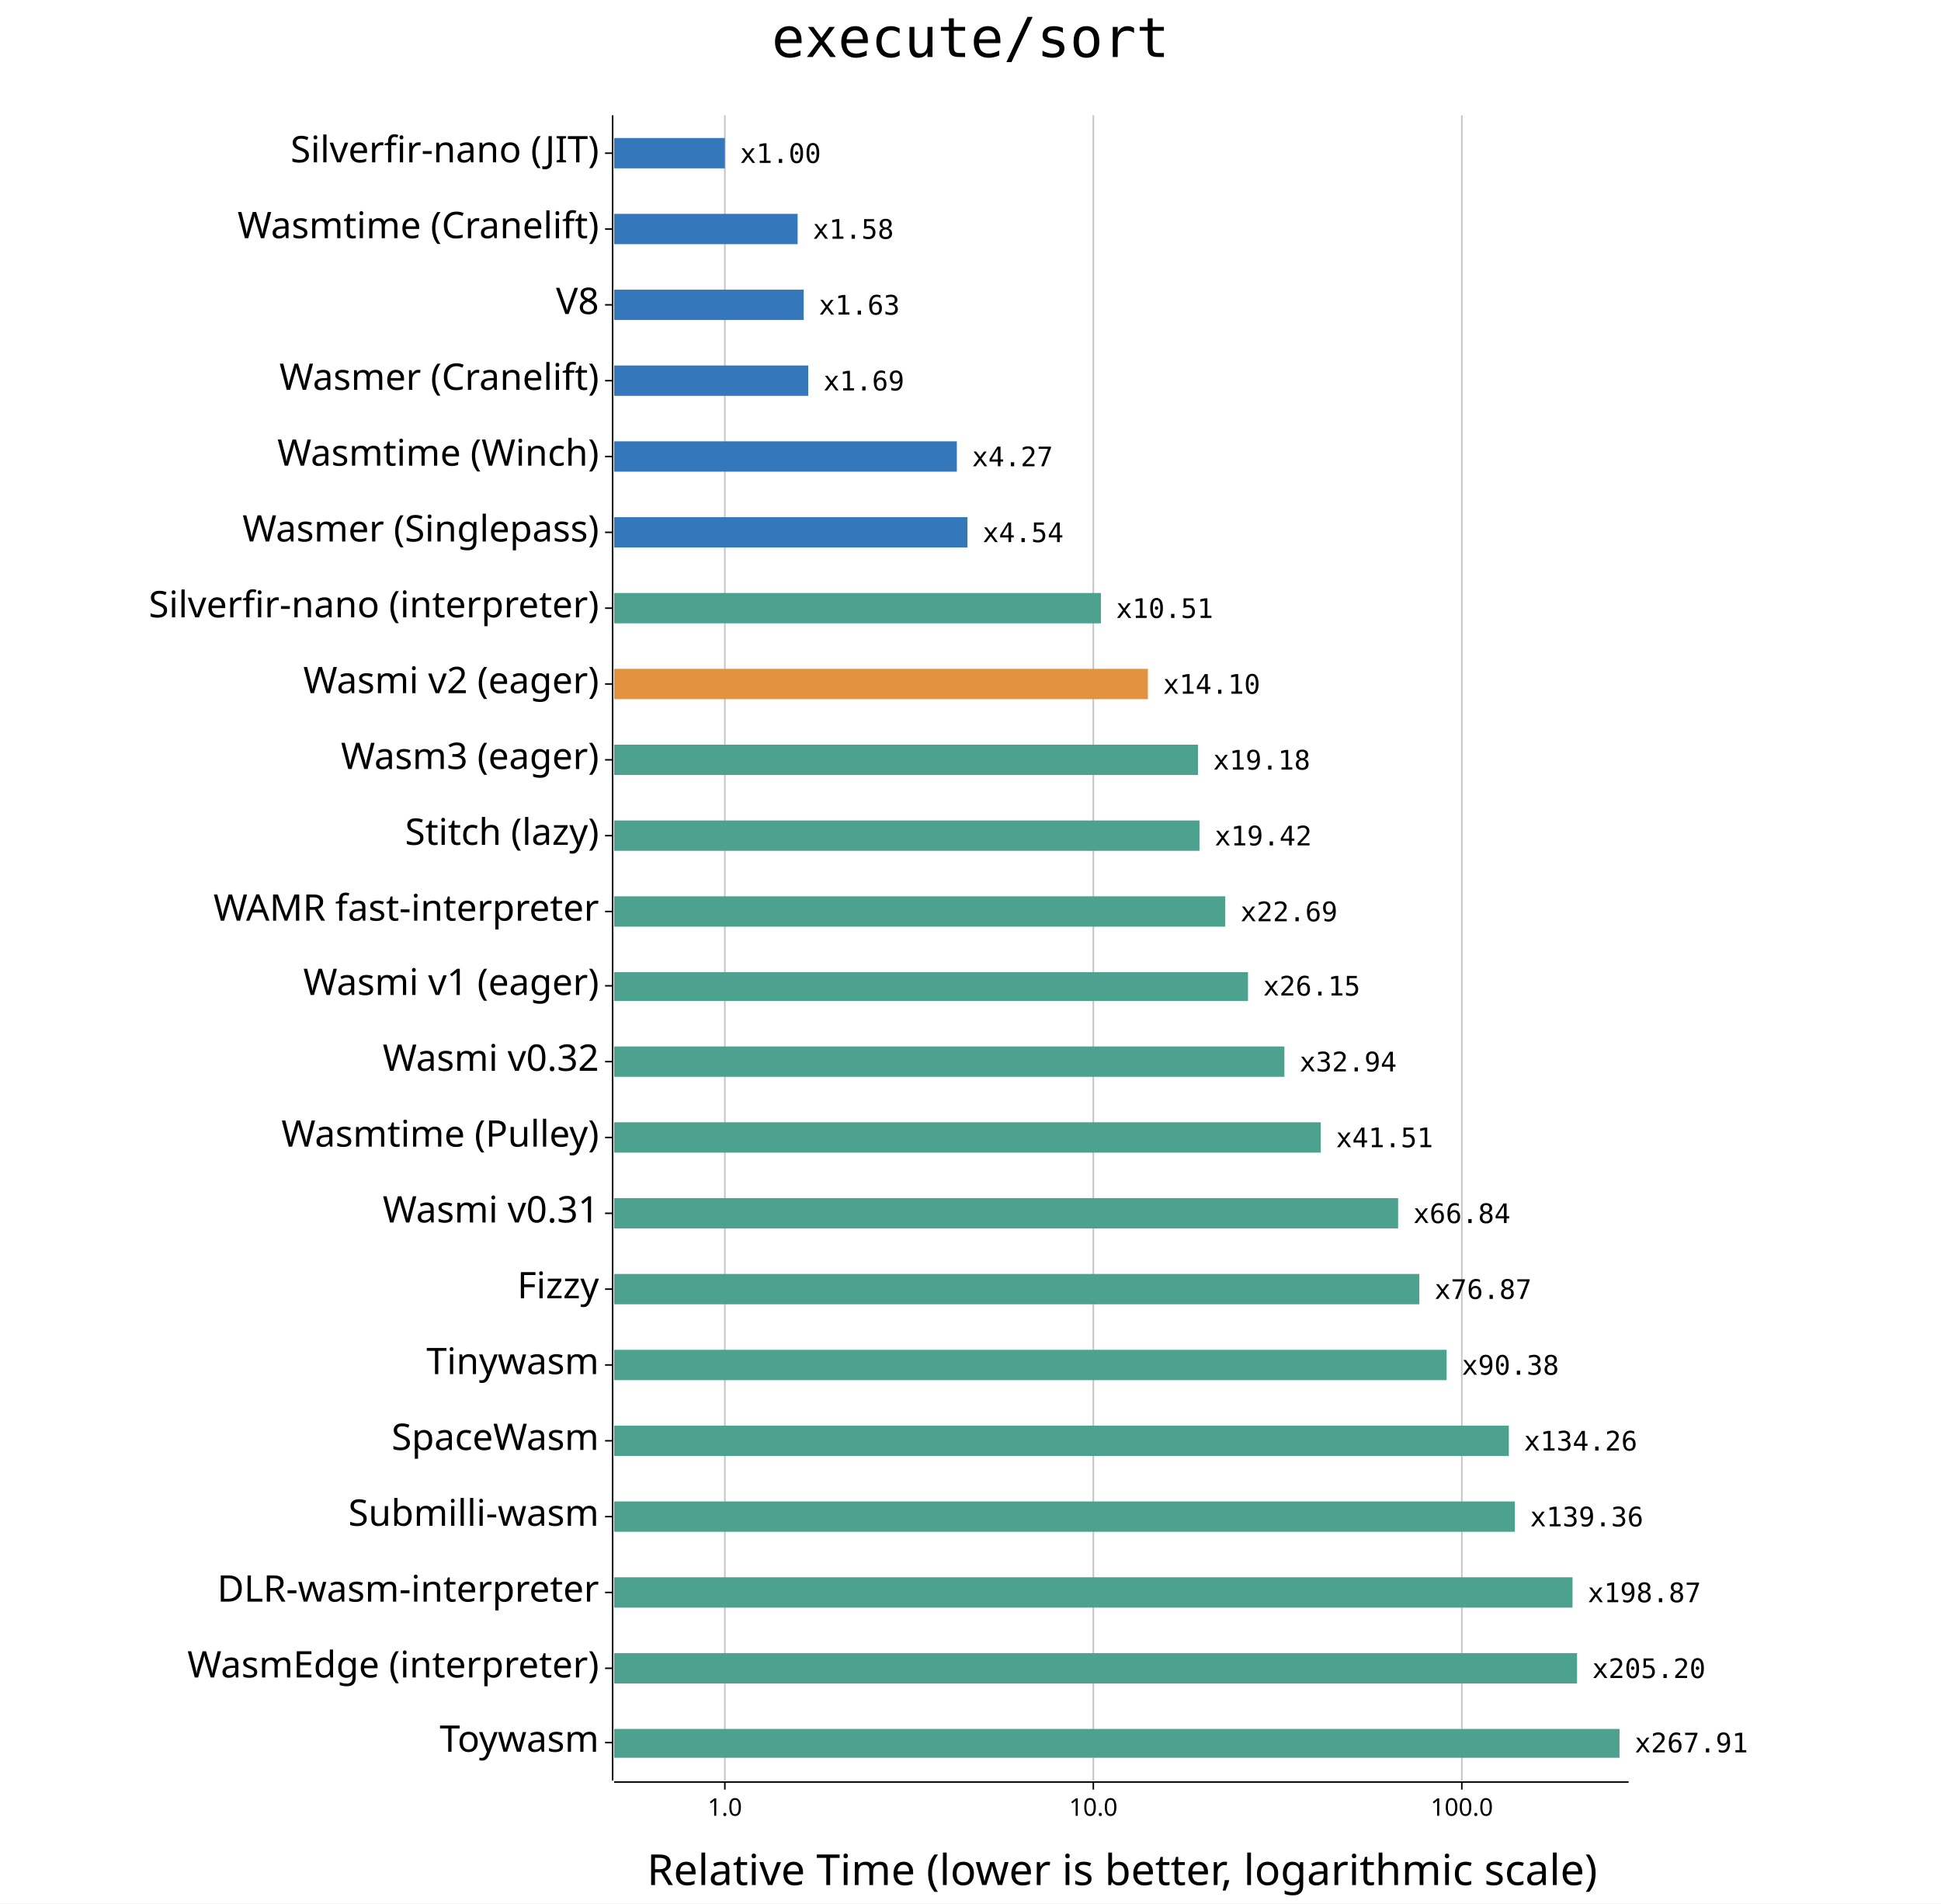
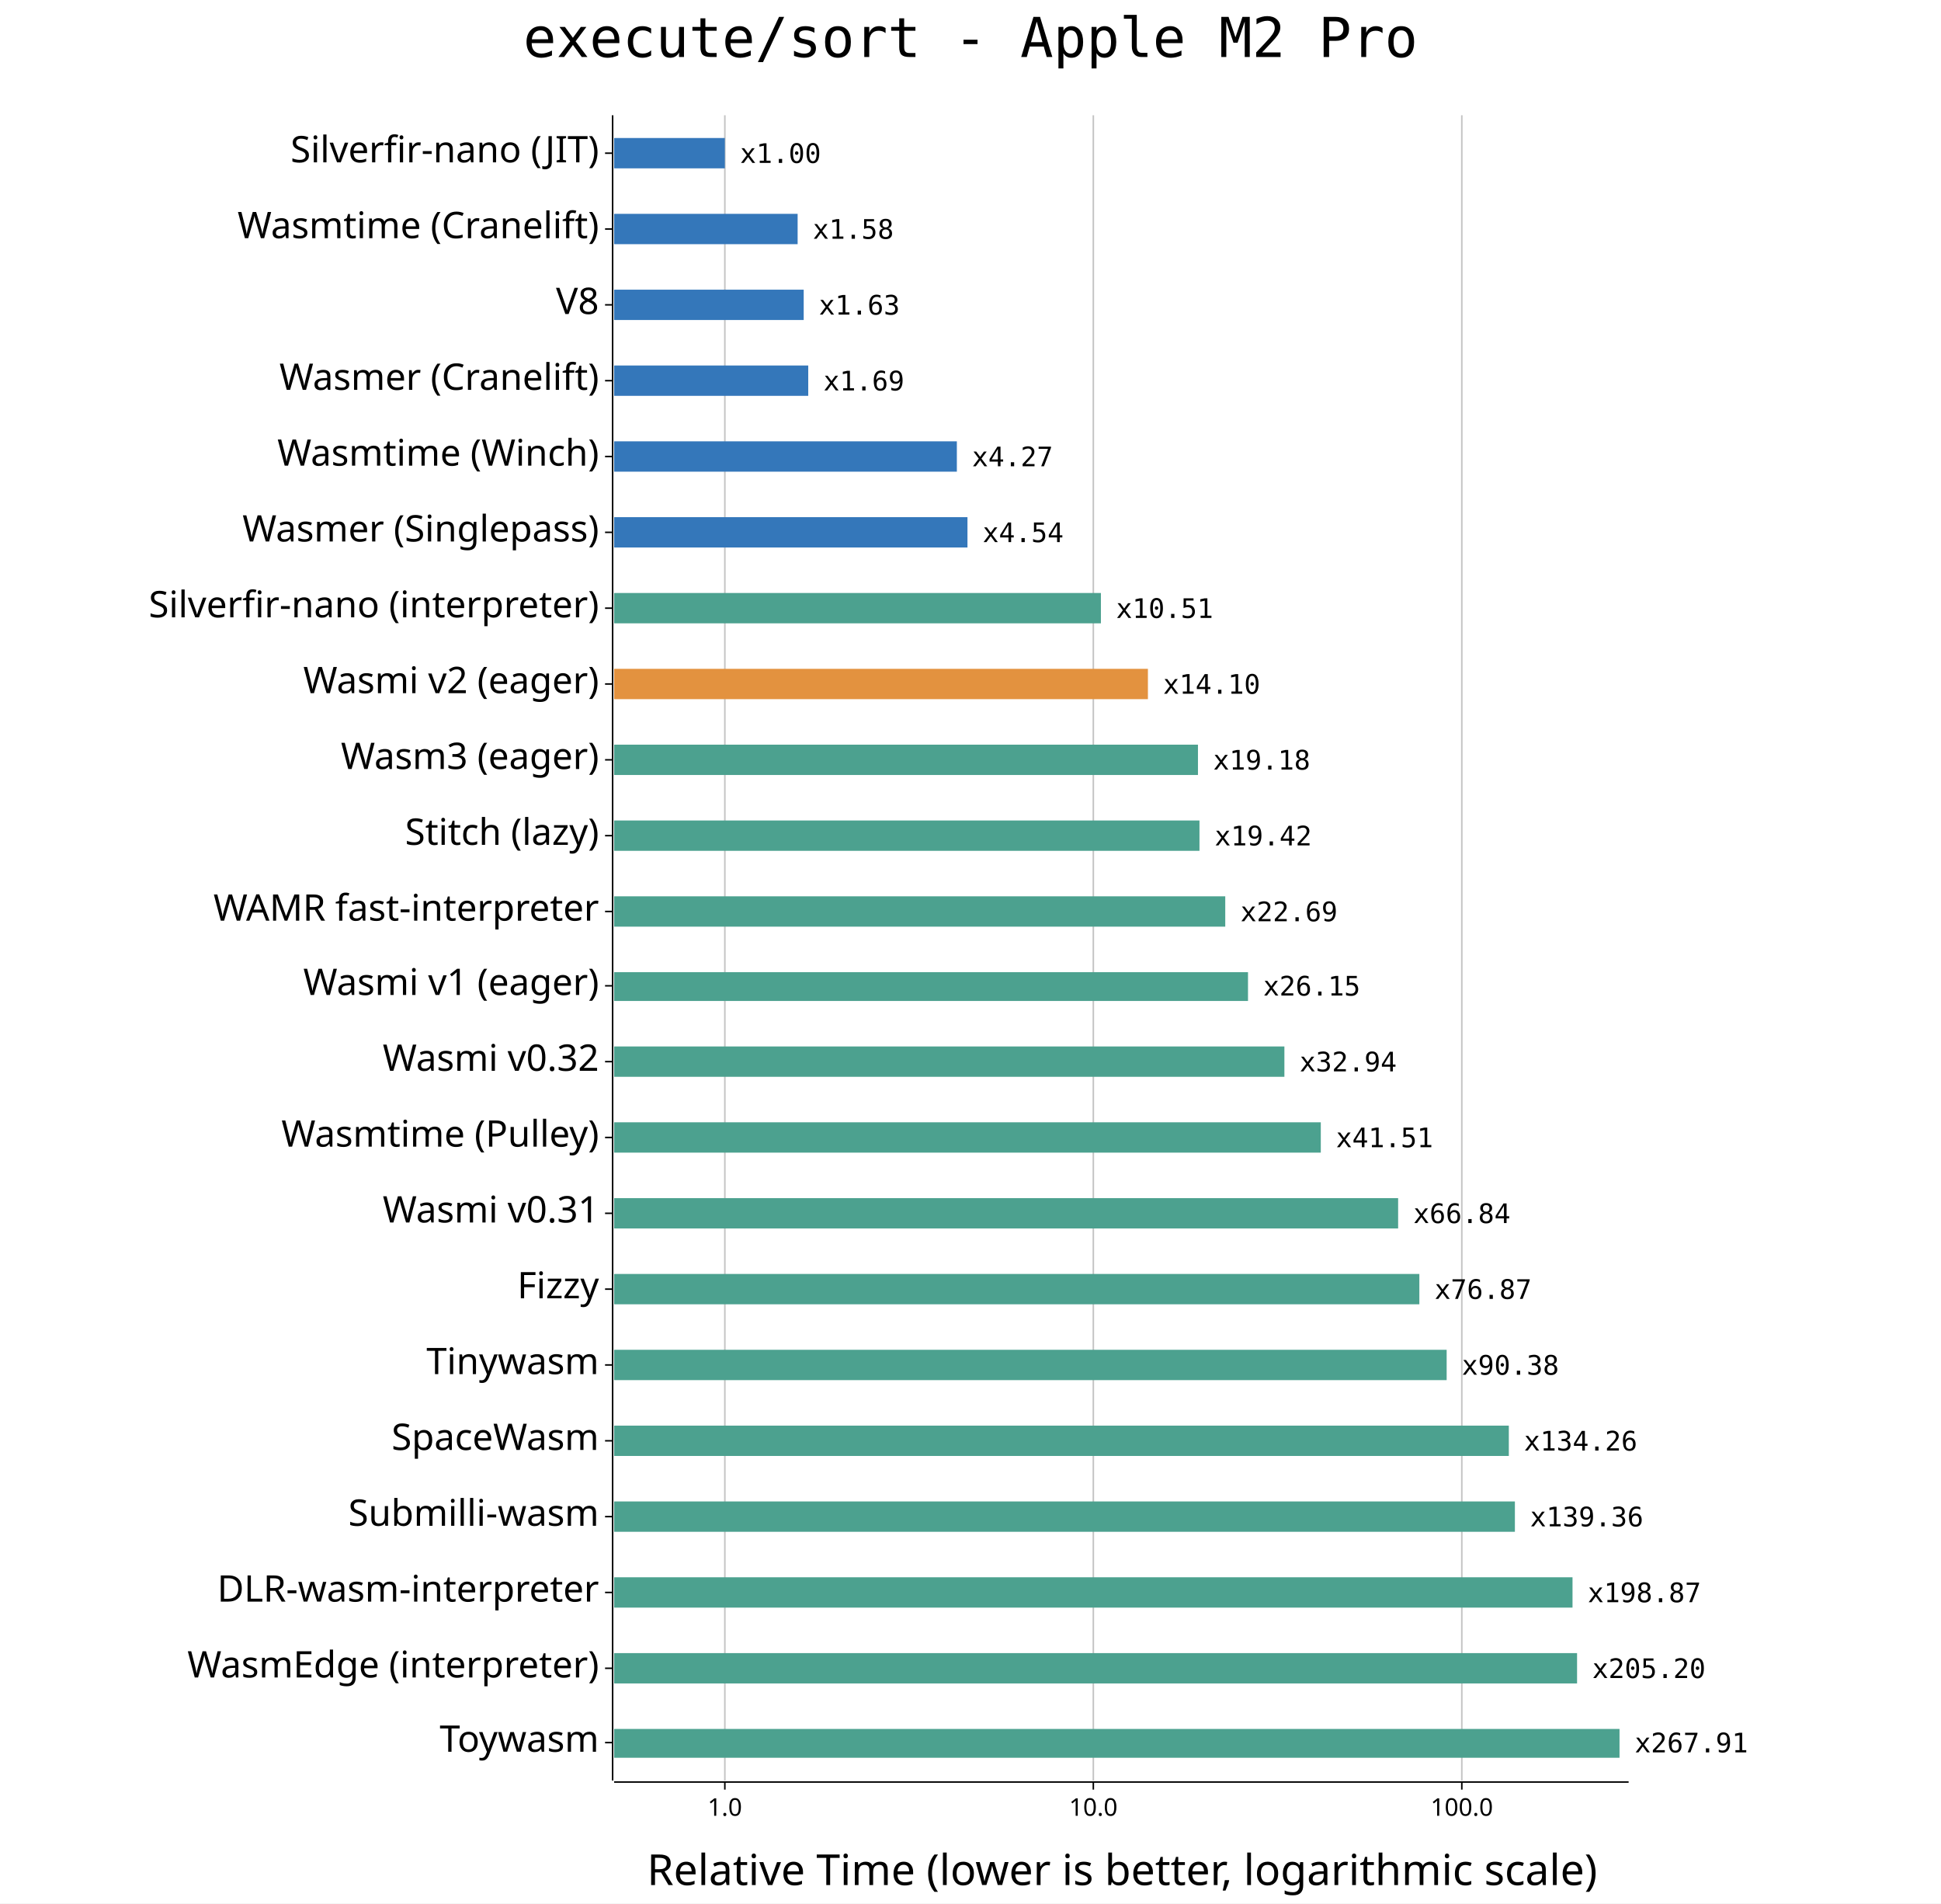
<svg xmlns="http://www.w3.org/2000/svg" width="1280" height="1255" viewBox="0 0 1280 1255">
  <rect x="0" y="0" width="1280" height="1255" opacity="1" fill="#FFFFFF" stroke="none" />
  <text x="640" y="10" dy="0.76em" text-anchor="middle" font-family="monospace" font-size="36.29" opacity="1" fill="#000000">
- execute/sort
+ execute/sort - Apple M2 Pro
</text>
  <line opacity="0.1" stroke="#000000" stroke-width="1" x1="478" y1="1174" x2="478" y2="76" />
  <line opacity="0.1" stroke="#000000" stroke-width="1" x1="721" y1="1174" x2="721" y2="76" />
  <line opacity="0.1" stroke="#000000" stroke-width="1" x1="964" y1="1174" x2="964" y2="76" />
  <text x="5" y="625" dy="0.76em" text-anchor="middle" font-family="sans-serif" font-size="28.226" opacity="1" fill="#000000" transform="rotate(270, 5, 625)">

</text>
  <text x="740" y="1250" dy="-0.5ex" text-anchor="middle" font-family="sans-serif" font-size="28.226" opacity="1" fill="#000000">
Relative Time (lower is better, logarithmic scale)
</text>
  <line opacity="0.15" stroke="#000000" stroke-width="1" x1="478" y1="1174" x2="478" y2="76" />
  <line opacity="0.15" stroke="#000000" stroke-width="1" x1="721" y1="1174" x2="721" y2="76" />
  <line opacity="0.15" stroke="#000000" stroke-width="1" x1="964" y1="1174" x2="964" y2="76" />
  <polyline fill="none" opacity="1" stroke="#000000" stroke-width="1" points="404,76 404,1174 " />
  <text x="395" y="1149" dy="0.5ex" text-anchor="end" font-family="sans-serif" font-size="24.194" opacity="1" fill="#000000">
Toywasm
</text>
  <polyline fill="none" opacity="1" stroke="#000000" stroke-width="1" points="399,1149 404,1149 " />
  <text x="395" y="1100" dy="0.5ex" text-anchor="end" font-family="sans-serif" font-size="24.194" opacity="1" fill="#000000">
WasmEdge (interpreter)
</text>
  <polyline fill="none" opacity="1" stroke="#000000" stroke-width="1" points="399,1100 404,1100 " />
  <text x="395" y="1050" dy="0.5ex" text-anchor="end" font-family="sans-serif" font-size="24.194" opacity="1" fill="#000000">
DLR-wasm-interpreter
</text>
  <polyline fill="none" opacity="1" stroke="#000000" stroke-width="1" points="399,1050 404,1050 " />
  <text x="395" y="1000" dy="0.5ex" text-anchor="end" font-family="sans-serif" font-size="24.194" opacity="1" fill="#000000">
Submilli-wasm
</text>
  <polyline fill="none" opacity="1" stroke="#000000" stroke-width="1" points="399,1000 404,1000 " />
  <text x="395" y="950" dy="0.5ex" text-anchor="end" font-family="sans-serif" font-size="24.194" opacity="1" fill="#000000">
SpaceWasm
</text>
  <polyline fill="none" opacity="1" stroke="#000000" stroke-width="1" points="399,950 404,950 " />
  <text x="395" y="900" dy="0.5ex" text-anchor="end" font-family="sans-serif" font-size="24.194" opacity="1" fill="#000000">
Tinywasm
</text>
  <polyline fill="none" opacity="1" stroke="#000000" stroke-width="1" points="399,900 404,900 " />
  <text x="395" y="850" dy="0.5ex" text-anchor="end" font-family="sans-serif" font-size="24.194" opacity="1" fill="#000000">
Fizzy
</text>
  <polyline fill="none" opacity="1" stroke="#000000" stroke-width="1" points="399,850 404,850 " />
  <text x="395" y="800" dy="0.5ex" text-anchor="end" font-family="sans-serif" font-size="24.194" opacity="1" fill="#000000">
Wasmi v0.31
</text>
  <polyline fill="none" opacity="1" stroke="#000000" stroke-width="1" points="399,800 404,800 " />
  <text x="395" y="750" dy="0.5ex" text-anchor="end" font-family="sans-serif" font-size="24.194" opacity="1" fill="#000000">
Wasmtime (Pulley)
</text>
  <polyline fill="none" opacity="1" stroke="#000000" stroke-width="1" points="399,750 404,750 " />
  <text x="395" y="700" dy="0.5ex" text-anchor="end" font-family="sans-serif" font-size="24.194" opacity="1" fill="#000000">
Wasmi v0.32
</text>
  <polyline fill="none" opacity="1" stroke="#000000" stroke-width="1" points="399,700 404,700 " />
  <text x="395" y="650" dy="0.5ex" text-anchor="end" font-family="sans-serif" font-size="24.194" opacity="1" fill="#000000">
Wasmi v1 (eager)
</text>
  <polyline fill="none" opacity="1" stroke="#000000" stroke-width="1" points="399,650 404,650 " />
  <text x="395" y="601" dy="0.5ex" text-anchor="end" font-family="sans-serif" font-size="24.194" opacity="1" fill="#000000">
WAMR fast-interpreter
</text>
  <polyline fill="none" opacity="1" stroke="#000000" stroke-width="1" points="399,601 404,601 " />
  <text x="395" y="551" dy="0.5ex" text-anchor="end" font-family="sans-serif" font-size="24.194" opacity="1" fill="#000000">
Stitch (lazy)
</text>
  <polyline fill="none" opacity="1" stroke="#000000" stroke-width="1" points="399,551 404,551 " />
  <text x="395" y="501" dy="0.5ex" text-anchor="end" font-family="sans-serif" font-size="24.194" opacity="1" fill="#000000">
Wasm3 (eager)
</text>
  <polyline fill="none" opacity="1" stroke="#000000" stroke-width="1" points="399,501 404,501 " />
  <text x="395" y="451" dy="0.5ex" text-anchor="end" font-family="sans-serif" font-size="24.194" opacity="1" fill="#000000">
Wasmi v2 (eager)
</text>
  <polyline fill="none" opacity="1" stroke="#000000" stroke-width="1" points="399,451 404,451 " />
  <text x="395" y="401" dy="0.5ex" text-anchor="end" font-family="sans-serif" font-size="24.194" opacity="1" fill="#000000">
Silverfir-nano (interpreter)
</text>
  <polyline fill="none" opacity="1" stroke="#000000" stroke-width="1" points="399,401 404,401 " />
  <text x="395" y="351" dy="0.5ex" text-anchor="end" font-family="sans-serif" font-size="24.194" opacity="1" fill="#000000">
Wasmer (Singlepass)
</text>
  <polyline fill="none" opacity="1" stroke="#000000" stroke-width="1" points="399,351 404,351 " />
  <text x="395" y="301" dy="0.5ex" text-anchor="end" font-family="sans-serif" font-size="24.194" opacity="1" fill="#000000">
Wasmtime (Winch)
</text>
  <polyline fill="none" opacity="1" stroke="#000000" stroke-width="1" points="399,301 404,301 " />
  <text x="395" y="251" dy="0.5ex" text-anchor="end" font-family="sans-serif" font-size="24.194" opacity="1" fill="#000000">
Wasmer (Cranelift)
</text>
  <polyline fill="none" opacity="1" stroke="#000000" stroke-width="1" points="399,251 404,251 " />
  <text x="395" y="201" dy="0.5ex" text-anchor="end" font-family="sans-serif" font-size="24.194" opacity="1" fill="#000000">
V8
</text>
  <polyline fill="none" opacity="1" stroke="#000000" stroke-width="1" points="399,201 404,201 " />
  <text x="395" y="151" dy="0.5ex" text-anchor="end" font-family="sans-serif" font-size="24.194" opacity="1" fill="#000000">
Wasmtime (Cranelift)
</text>
  <polyline fill="none" opacity="1" stroke="#000000" stroke-width="1" points="399,151 404,151 " />
  <text x="395" y="101" dy="0.5ex" text-anchor="end" font-family="sans-serif" font-size="24.194" opacity="1" fill="#000000">
Silverfir-nano (JIT)
</text>
  <polyline fill="none" opacity="1" stroke="#000000" stroke-width="1" points="399,101 404,101 " />
  <polyline fill="none" opacity="1" stroke="#000000" stroke-width="1" points="405,1175 1074,1175 " />
  <text x="478" y="1185" dy="0.76em" text-anchor="middle" font-family="sans-serif" font-size="16.129" opacity="1" fill="#000000">
1.0
</text>
  <polyline fill="none" opacity="1" stroke="#000000" stroke-width="1" points="478,1175 478,1180 " />
  <text x="721" y="1185" dy="0.76em" text-anchor="middle" font-family="sans-serif" font-size="16.129" opacity="1" fill="#000000">
10.0
</text>
  <polyline fill="none" opacity="1" stroke="#000000" stroke-width="1" points="721,1175 721,1180 " />
  <text x="964" y="1185" dy="0.76em" text-anchor="middle" font-family="sans-serif" font-size="16.129" opacity="1" fill="#000000">
100.0
</text>
  <polyline fill="none" opacity="1" stroke="#000000" stroke-width="1" points="964,1175 964,1180 " />
+   <rect x="405" y="840" width="531" height="20" opacity="1" fill="#4CA18F" stroke="none" />
+   <rect x="405" y="1040" width="632" height="20" opacity="1" fill="#4CA18F" stroke="none" />
+   <rect x="405" y="291" width="226" height="20" opacity="1" fill="#3477BA" stroke="none" />
+   <rect x="405" y="1090" width="635" height="20" opacity="1" fill="#4CA18F" stroke="none" />
+   <rect x="405" y="541" width="386" height="20" opacity="1" fill="#4CA18F" stroke="none" />
+   <rect x="405" y="491" width="385" height="20" opacity="1" fill="#4CA18F" stroke="none" />
+   <rect x="405" y="890" width="549" height="20" opacity="1" fill="#4CA18F" stroke="none" />
+   <rect x="405" y="990" width="594" height="20" opacity="1" fill="#4CA18F" stroke="none" />
+   <rect x="405" y="641" width="418" height="19" opacity="1" fill="#4CA18F" stroke="none" />
+   <rect x="405" y="740" width="466" height="20" opacity="1" fill="#4CA18F" stroke="none" />
+   <rect x="405" y="241" width="128" height="20" opacity="1" fill="#3477BA" stroke="none" />
+   <rect x="405" y="1140" width="663" height="19" opacity="1" fill="#4CA18F" stroke="none" />
  <rect x="405" y="940" width="590" height="20" opacity="1" fill="#4CA18F" stroke="none" />
+   <rect x="405" y="441" width="352" height="20" opacity="1" fill="#E3923F" stroke="none" />
+   <rect x="405" y="391" width="321" height="20" opacity="1" fill="#4CA18F" stroke="none" />
+   <rect x="405" y="141" width="121" height="20" opacity="1" fill="#3477BA" stroke="none" />
+   <rect x="405" y="690" width="442" height="20" opacity="1" fill="#4CA18F" stroke="none" />
  <rect x="405" y="341" width="233" height="20" opacity="1" fill="#3477BA" stroke="none" />
-   <rect x="405" y="141" width="121" height="20" opacity="1" fill="#3477BA" stroke="none" />
-   <rect x="405" y="840" width="531" height="20" opacity="1" fill="#4CA18F" stroke="none" />
-   <rect x="405" y="690" width="442" height="20" opacity="1" fill="#4CA18F" stroke="none" />
-   <rect x="405" y="641" width="418" height="19" opacity="1" fill="#4CA18F" stroke="none" />
-   <rect x="405" y="241" width="128" height="20" opacity="1" fill="#3477BA" stroke="none" />
+   <rect x="405" y="91" width="73" height="20" opacity="1" fill="#3477BA" stroke="none" />
  <rect x="405" y="591" width="403" height="20" opacity="1" fill="#4CA18F" stroke="none" />
-   <rect x="405" y="491" width="385" height="20" opacity="1" fill="#4CA18F" stroke="none" />
-   <rect x="405" y="291" width="226" height="20" opacity="1" fill="#3477BA" stroke="none" />
-   <rect x="405" y="441" width="352" height="20" opacity="1" fill="#E3923F" stroke="none" />
-   <rect x="405" y="1040" width="632" height="20" opacity="1" fill="#4CA18F" stroke="none" />
-   <rect x="405" y="740" width="466" height="20" opacity="1" fill="#4CA18F" stroke="none" />
-   <rect x="405" y="541" width="386" height="20" opacity="1" fill="#4CA18F" stroke="none" />
-   <rect x="405" y="391" width="321" height="20" opacity="1" fill="#4CA18F" stroke="none" />
-   <rect x="405" y="890" width="549" height="20" opacity="1" fill="#4CA18F" stroke="none" />
-   <rect x="405" y="91" width="73" height="20" opacity="1" fill="#3477BA" stroke="none" />
-   <rect x="405" y="1140" width="663" height="19" opacity="1" fill="#4CA18F" stroke="none" />
+   <rect x="405" y="790" width="517" height="20" opacity="1" fill="#4CA18F" stroke="none" />
  <rect x="405" y="191" width="125" height="20" opacity="1" fill="#3477BA" stroke="none" />
-   <rect x="405" y="790" width="517" height="20" opacity="1" fill="#4CA18F" stroke="none" />
-   <rect x="405" y="990" width="594" height="20" opacity="1" fill="#4CA18F" stroke="none" />
-   <rect x="405" y="1090" width="635" height="20" opacity="1" fill="#4CA18F" stroke="none" />
  <text x="1078" y="1151" dy="0.5ex" text-anchor="start" font-family="monospace" font-size="17.742" opacity="1" fill="#000000">
x267.91
</text>
  <text x="1050" y="1102" dy="0.5ex" text-anchor="start" font-family="monospace" font-size="17.742" opacity="1" fill="#000000">
x205.20
</text>
  <text x="1047" y="1052" dy="0.5ex" text-anchor="start" font-family="monospace" font-size="17.742" opacity="1" fill="#000000">
x198.87
</text>
  <text x="1009" y="1002" dy="0.5ex" text-anchor="start" font-family="monospace" font-size="17.742" opacity="1" fill="#000000">
x139.36
</text>
  <text x="1005" y="952" dy="0.5ex" text-anchor="start" font-family="monospace" font-size="17.742" opacity="1" fill="#000000">
x134.26
</text>
  <text x="964" y="902" dy="0.5ex" text-anchor="start" font-family="monospace" font-size="17.742" opacity="1" fill="#000000">
x90.38
</text>
  <text x="946" y="852" dy="0.5ex" text-anchor="start" font-family="monospace" font-size="17.742" opacity="1" fill="#000000">
x76.87
</text>
  <text x="932" y="802" dy="0.5ex" text-anchor="start" font-family="monospace" font-size="17.742" opacity="1" fill="#000000">
x66.84
</text>
  <text x="881" y="752" dy="0.5ex" text-anchor="start" font-family="monospace" font-size="17.742" opacity="1" fill="#000000">
x41.51
</text>
  <text x="857" y="702" dy="0.5ex" text-anchor="start" font-family="monospace" font-size="17.742" opacity="1" fill="#000000">
x32.94
</text>
  <text x="833" y="652" dy="0.5ex" text-anchor="start" font-family="monospace" font-size="17.742" opacity="1" fill="#000000">
x26.15
</text>
  <text x="818" y="603" dy="0.5ex" text-anchor="start" font-family="monospace" font-size="17.742" opacity="1" fill="#000000">
x22.69
</text>
  <text x="801" y="553" dy="0.5ex" text-anchor="start" font-family="monospace" font-size="17.742" opacity="1" fill="#000000">
x19.42
</text>
  <text x="800" y="503" dy="0.5ex" text-anchor="start" font-family="monospace" font-size="17.742" opacity="1" fill="#000000">
x19.18
</text>
  <text x="767" y="453" dy="0.5ex" text-anchor="start" font-family="monospace" font-size="17.742" opacity="1" fill="#000000">
x14.10
</text>
  <text x="736" y="403" dy="0.5ex" text-anchor="start" font-family="monospace" font-size="17.742" opacity="1" fill="#000000">
x10.51
</text>
  <text x="648" y="353" dy="0.5ex" text-anchor="start" font-family="monospace" font-size="17.742" opacity="1" fill="#000000">
x4.54
</text>
  <text x="641" y="303" dy="0.5ex" text-anchor="start" font-family="monospace" font-size="17.742" opacity="1" fill="#000000">
x4.27
</text>
  <text x="543" y="253" dy="0.5ex" text-anchor="start" font-family="monospace" font-size="17.742" opacity="1" fill="#000000">
x1.69
</text>
  <text x="540" y="203" dy="0.5ex" text-anchor="start" font-family="monospace" font-size="17.742" opacity="1" fill="#000000">
x1.63
</text>
  <text x="536" y="153" dy="0.5ex" text-anchor="start" font-family="monospace" font-size="17.742" opacity="1" fill="#000000">
x1.58
</text>
  <text x="488" y="103" dy="0.5ex" text-anchor="start" font-family="monospace" font-size="17.742" opacity="1" fill="#000000">
x1.00
</text>
</svg>
